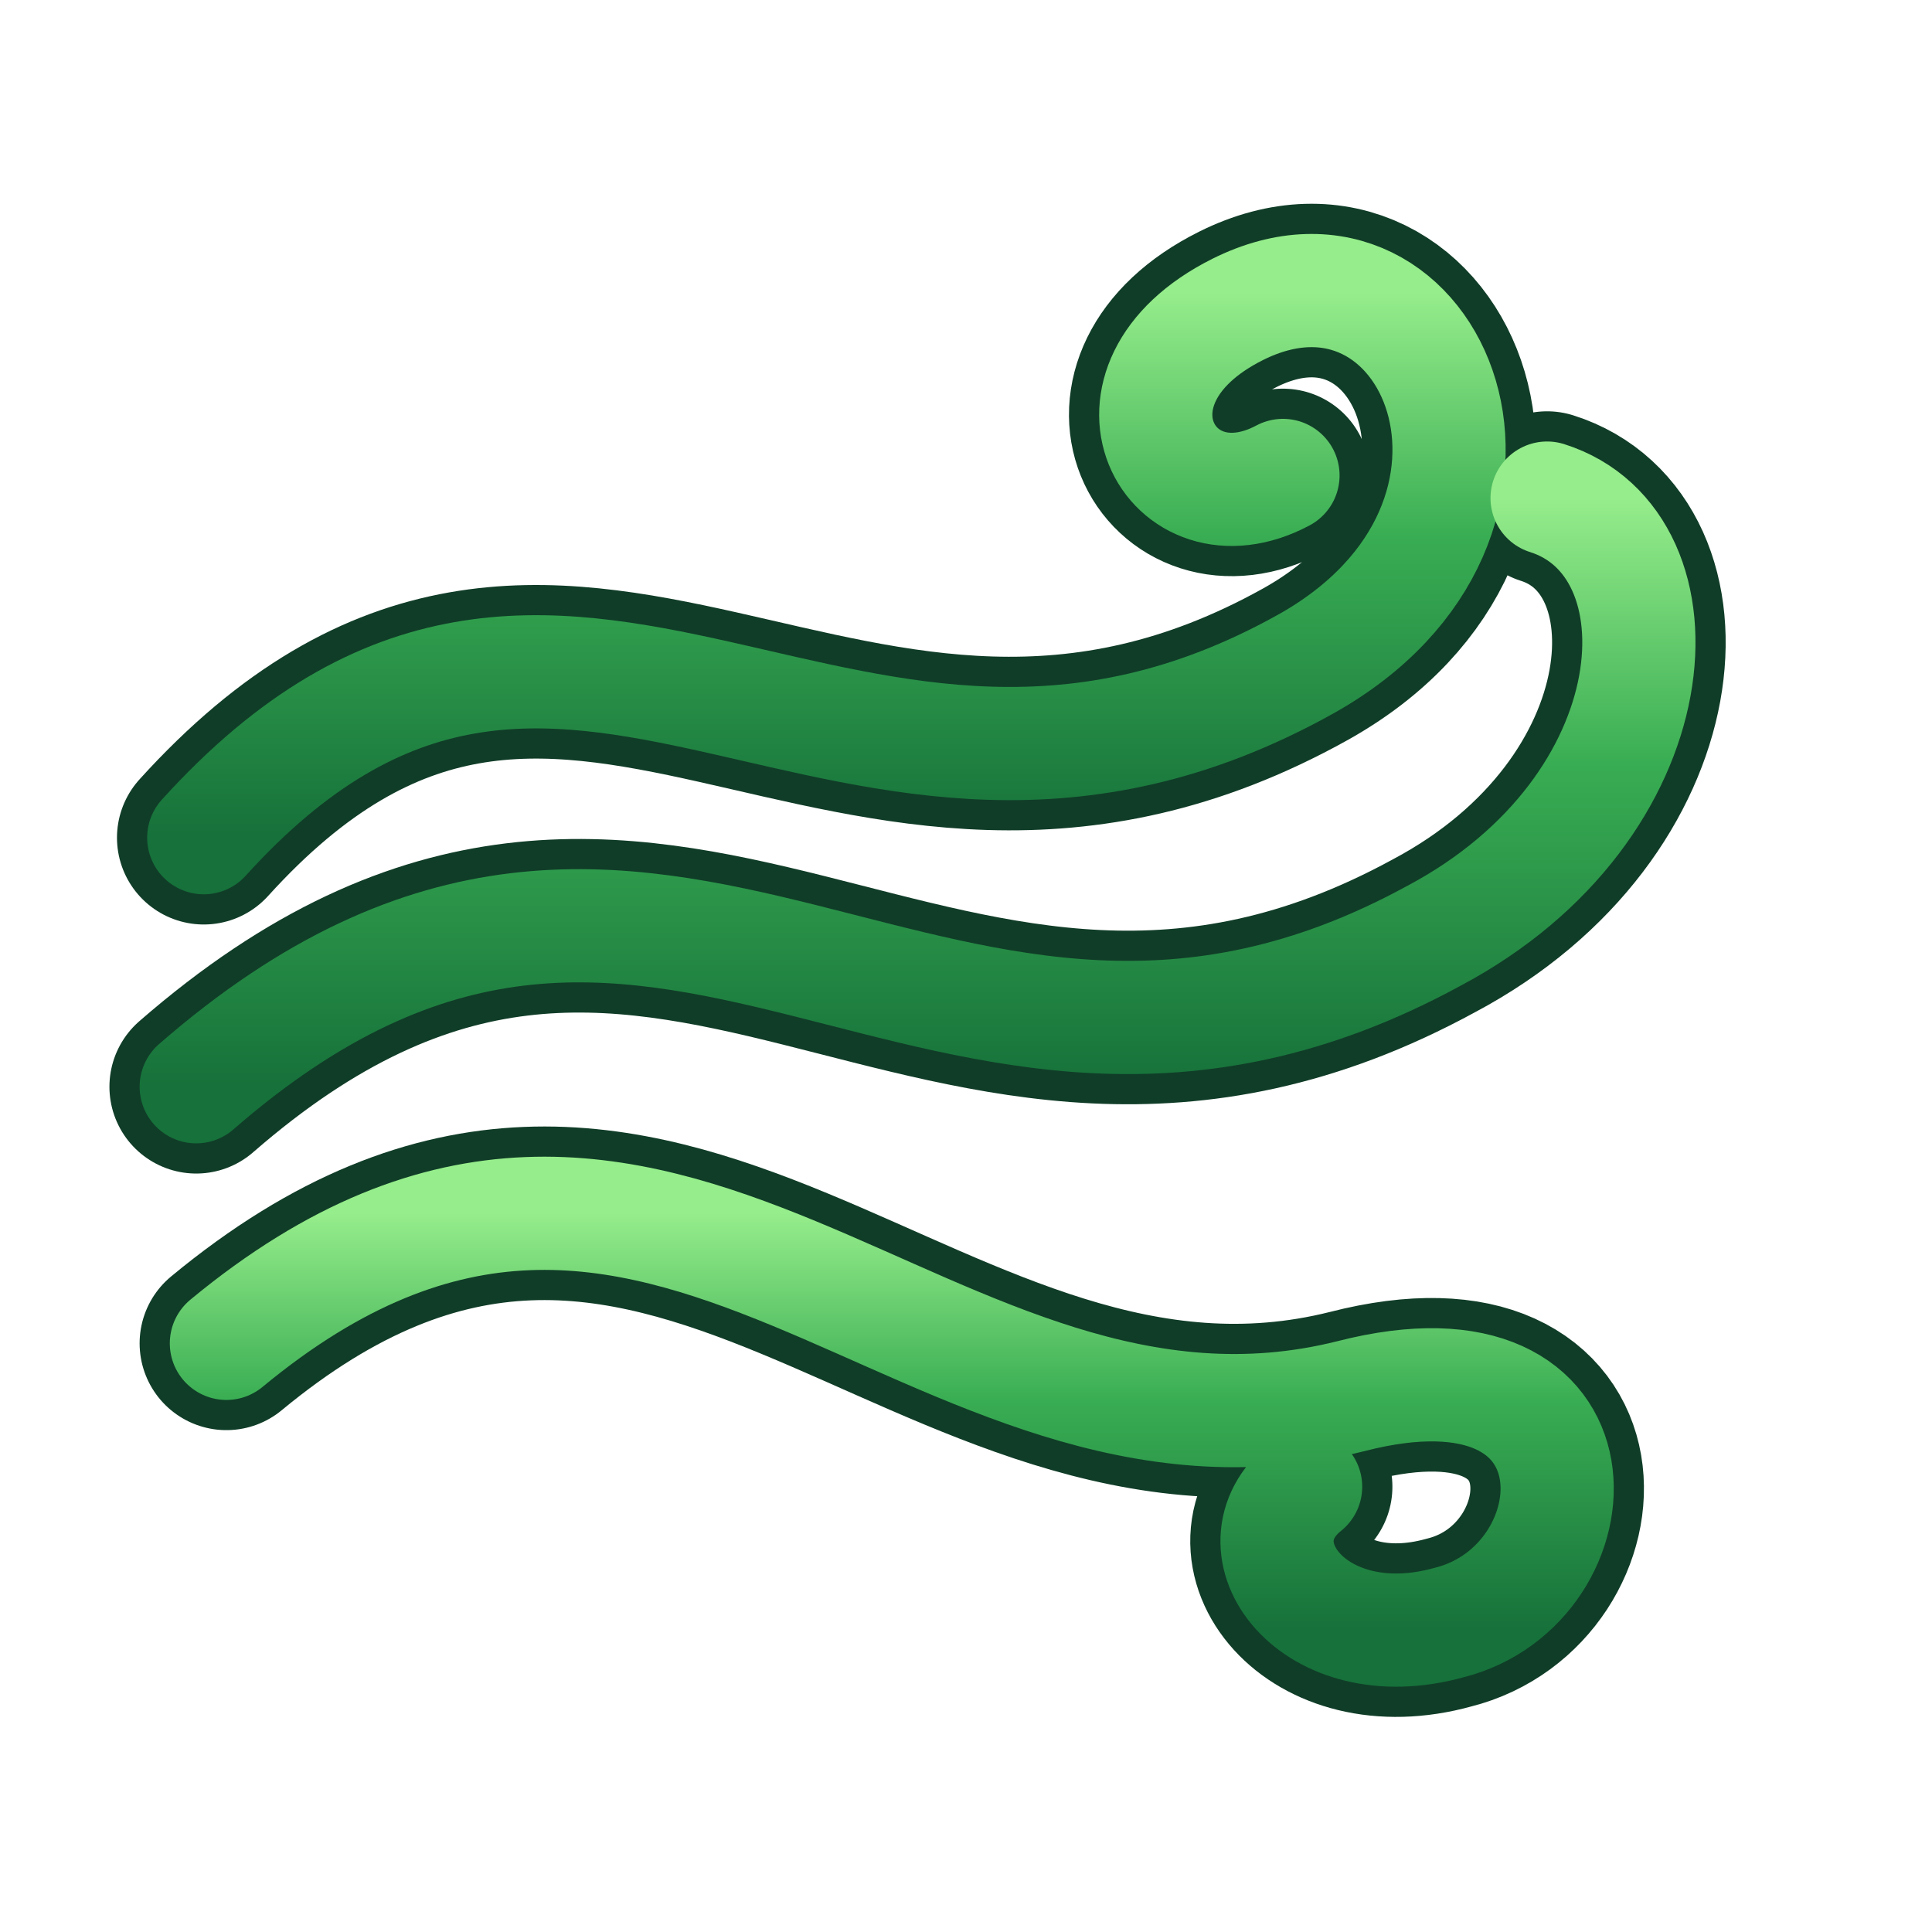
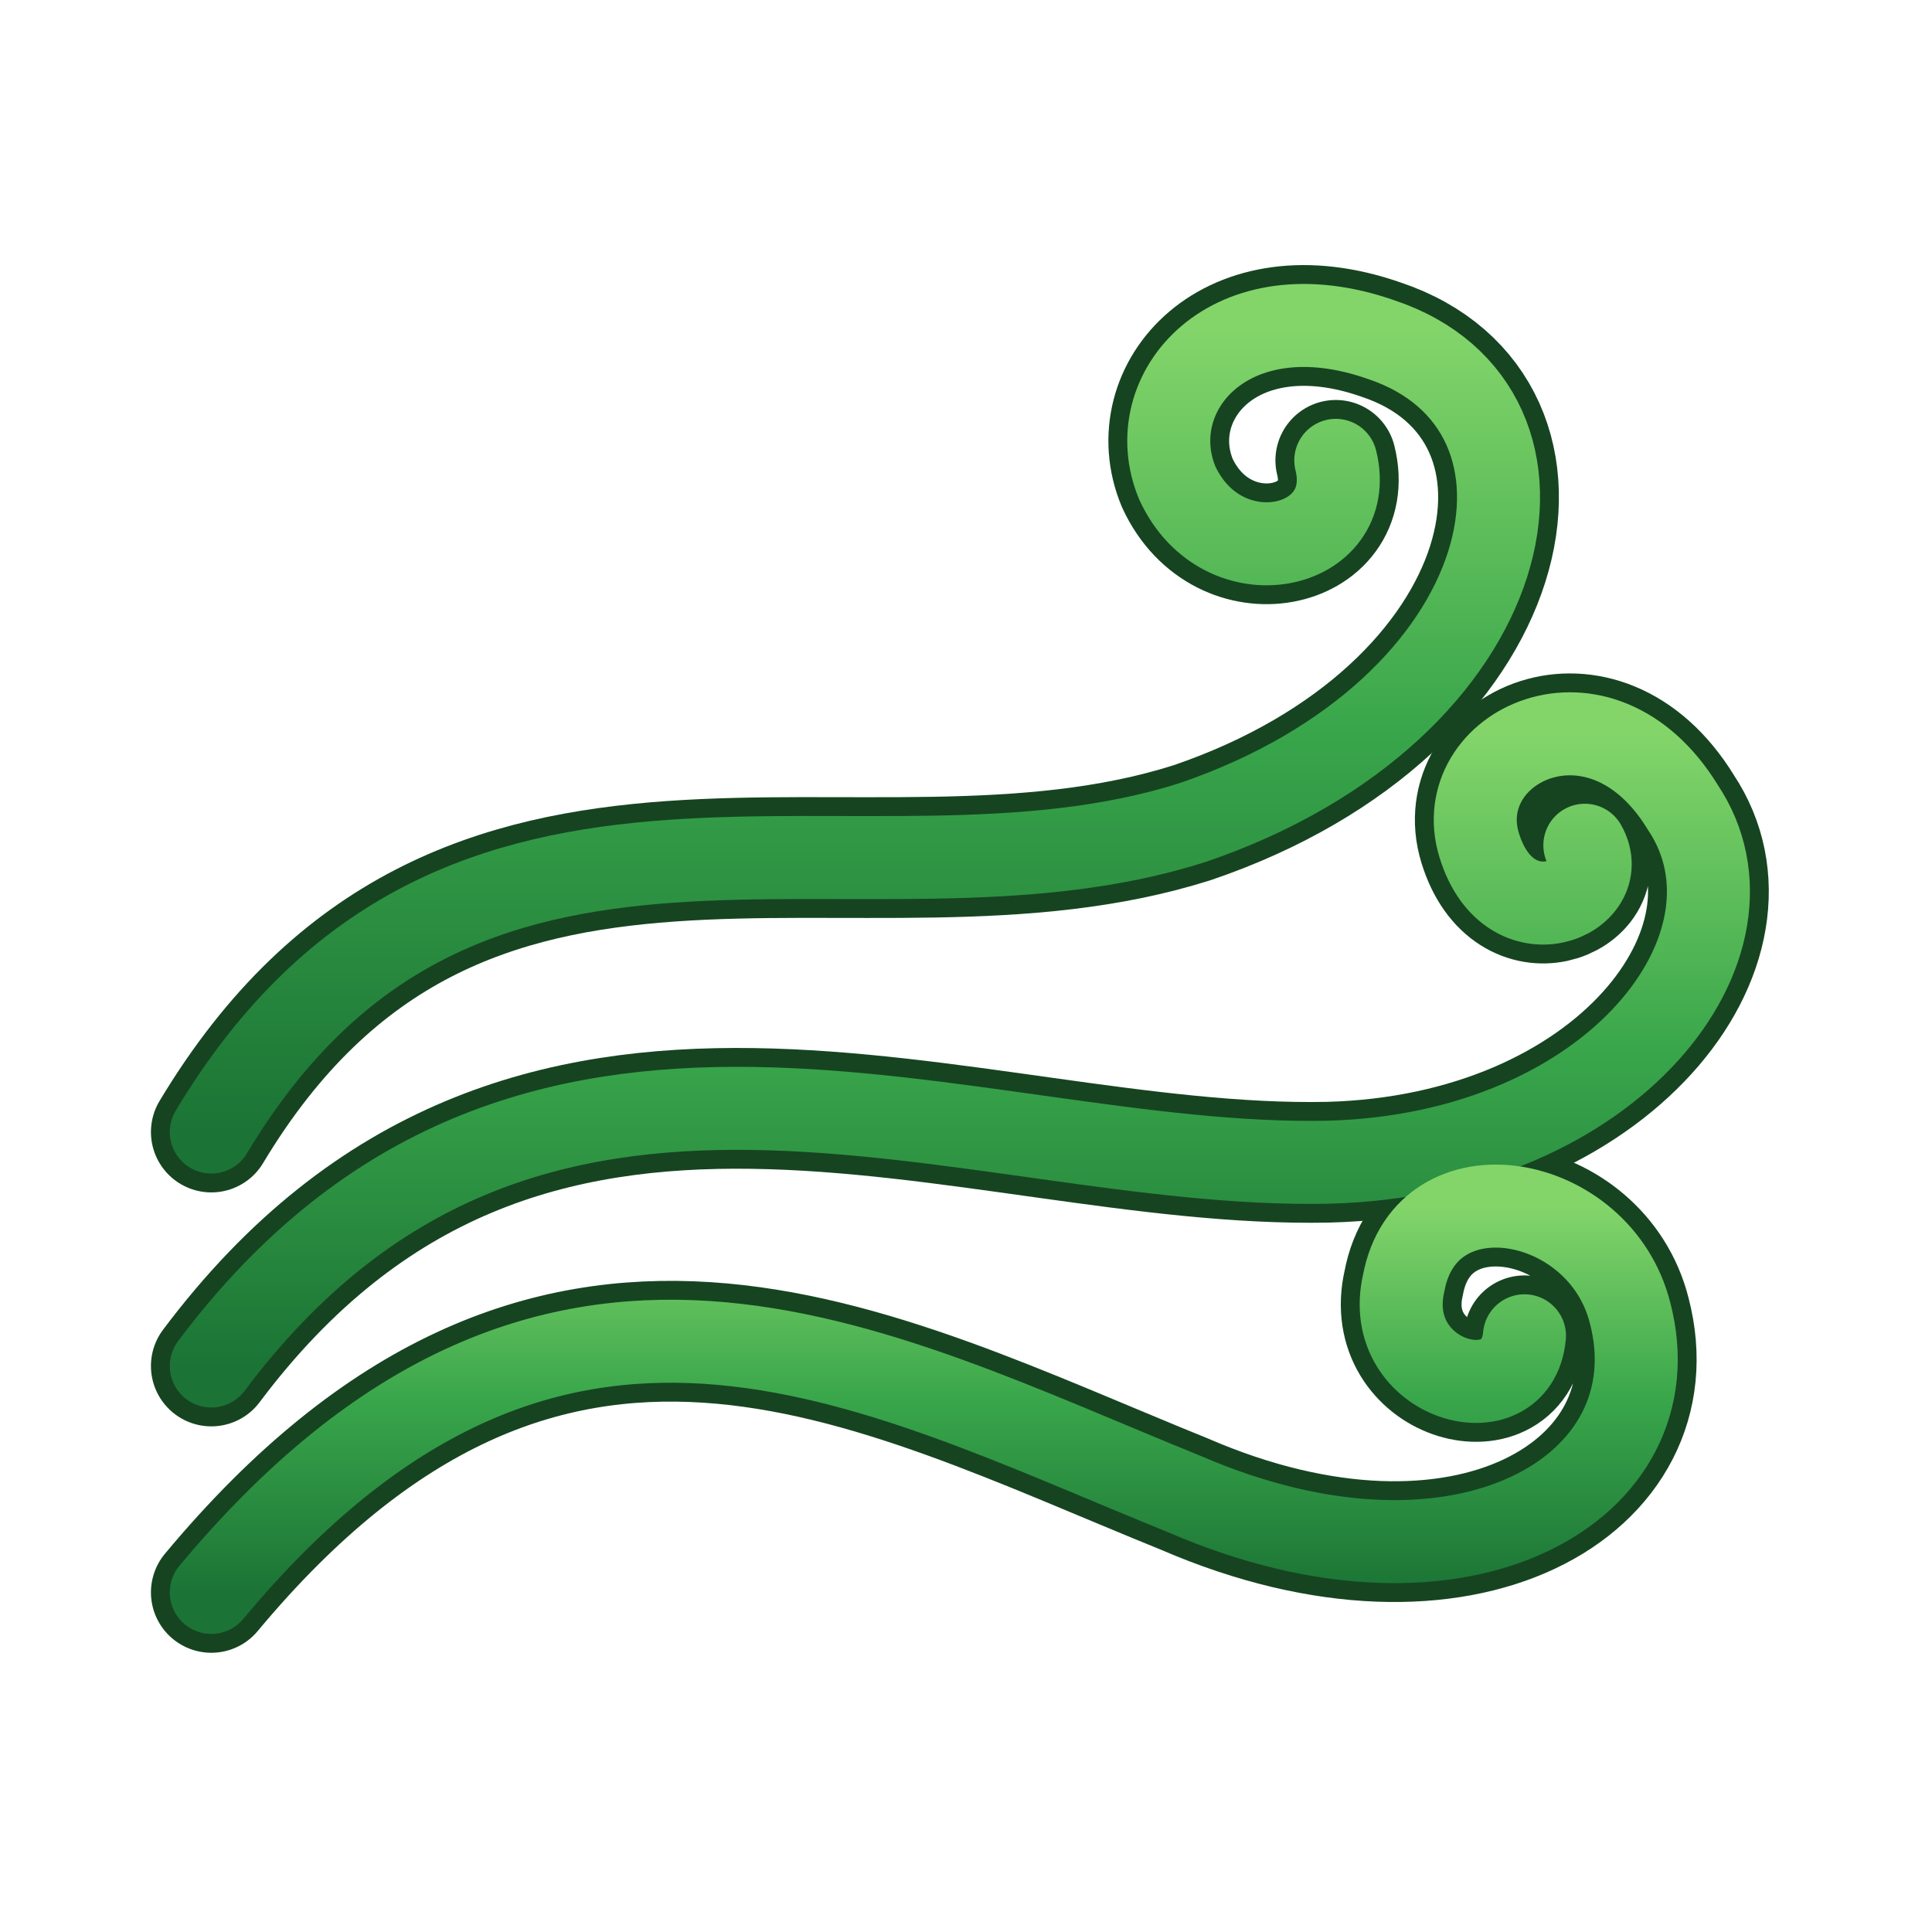
- <svg xmlns="http://www.w3.org/2000/svg" viewBox="0 0 256 256" role="img" aria-label="Winded Guild green wind emblem">
+ <svg xmlns="http://www.w3.org/2000/svg" viewBox="0 0 256 256" role="img" aria-label="Winded Guild: three separate curled green gusts">
  <defs>
-     <linearGradient id="wind" x1="0" y1="0" x2="0" y2="1">
-       <stop stop-color="#96ed8b" />
-       <stop offset=".45" stop-color="#39ad53" />
-       <stop offset="1" stop-color="#16713a" />
+     <linearGradient id="wind-thread" x1="0" y1="0" x2="0" y2="1">
+       <stop stop-color="#83d56a" />
+       <stop offset=".5" stop-color="#39a64b" />
+       <stop offset="1" stop-color="#1b7435" />
    </linearGradient>
+     <path id="gust-top" d="M28 150C61 95 114 123 158 109C202 94 210 54 183 45C163 38 151 52 156 64C162 77 180 73 177 61" />
+     <path id="gust-middle" d="M28 181C70 125 128 155 176 154C214 153 235 125 223 107C212 89 192 99 196 112C200 125 214 119 210 112" />
+     <path id="gust-bottom" d="M28 211C73 157 115 181 157 198C194 214 222 197 216 174C212 158 189 154 186 170C183 183 201 188 202 177" />
  </defs>
  <g fill="none" stroke-linecap="round" stroke-linejoin="round">
-     <g stroke="#103d28" stroke-width="23">
-       <path d="M27 111C75 58 112 122 173 88C207 69 190 28 164 41C144 51 155 71 170 63" />
-       <path d="M26 144C88 90 124 160 190 124C222 107 224 72 205 66" />
-       <path d="M30 178C88 130 123 199 179 185C214 176 212 210 192 215C174 220 163 205 173 197" />
+     <g stroke="#164421" stroke-width="16">
+       <use href="#gust-top" />
+       <use href="#gust-middle" />
+       <use href="#gust-bottom" />
    </g>
-     <g stroke="url(#wind)" stroke-width="15">
-       <path d="M27 111C75 58 112 122 173 88C207 69 190 28 164 41C144 51 155 71 170 63" />
-       <path d="M26 144C88 90 124 160 190 124C222 107 224 72 205 66" />
-       <path d="M30 178C88 130 123 199 179 185C214 176 212 210 192 215C174 220 163 205 173 197" />
+     <g stroke="url(#wind-thread)" stroke-width="11">
+       <use href="#gust-top" />
+       <use href="#gust-middle" />
+       <use href="#gust-bottom" />
    </g>
  </g>
</svg>
